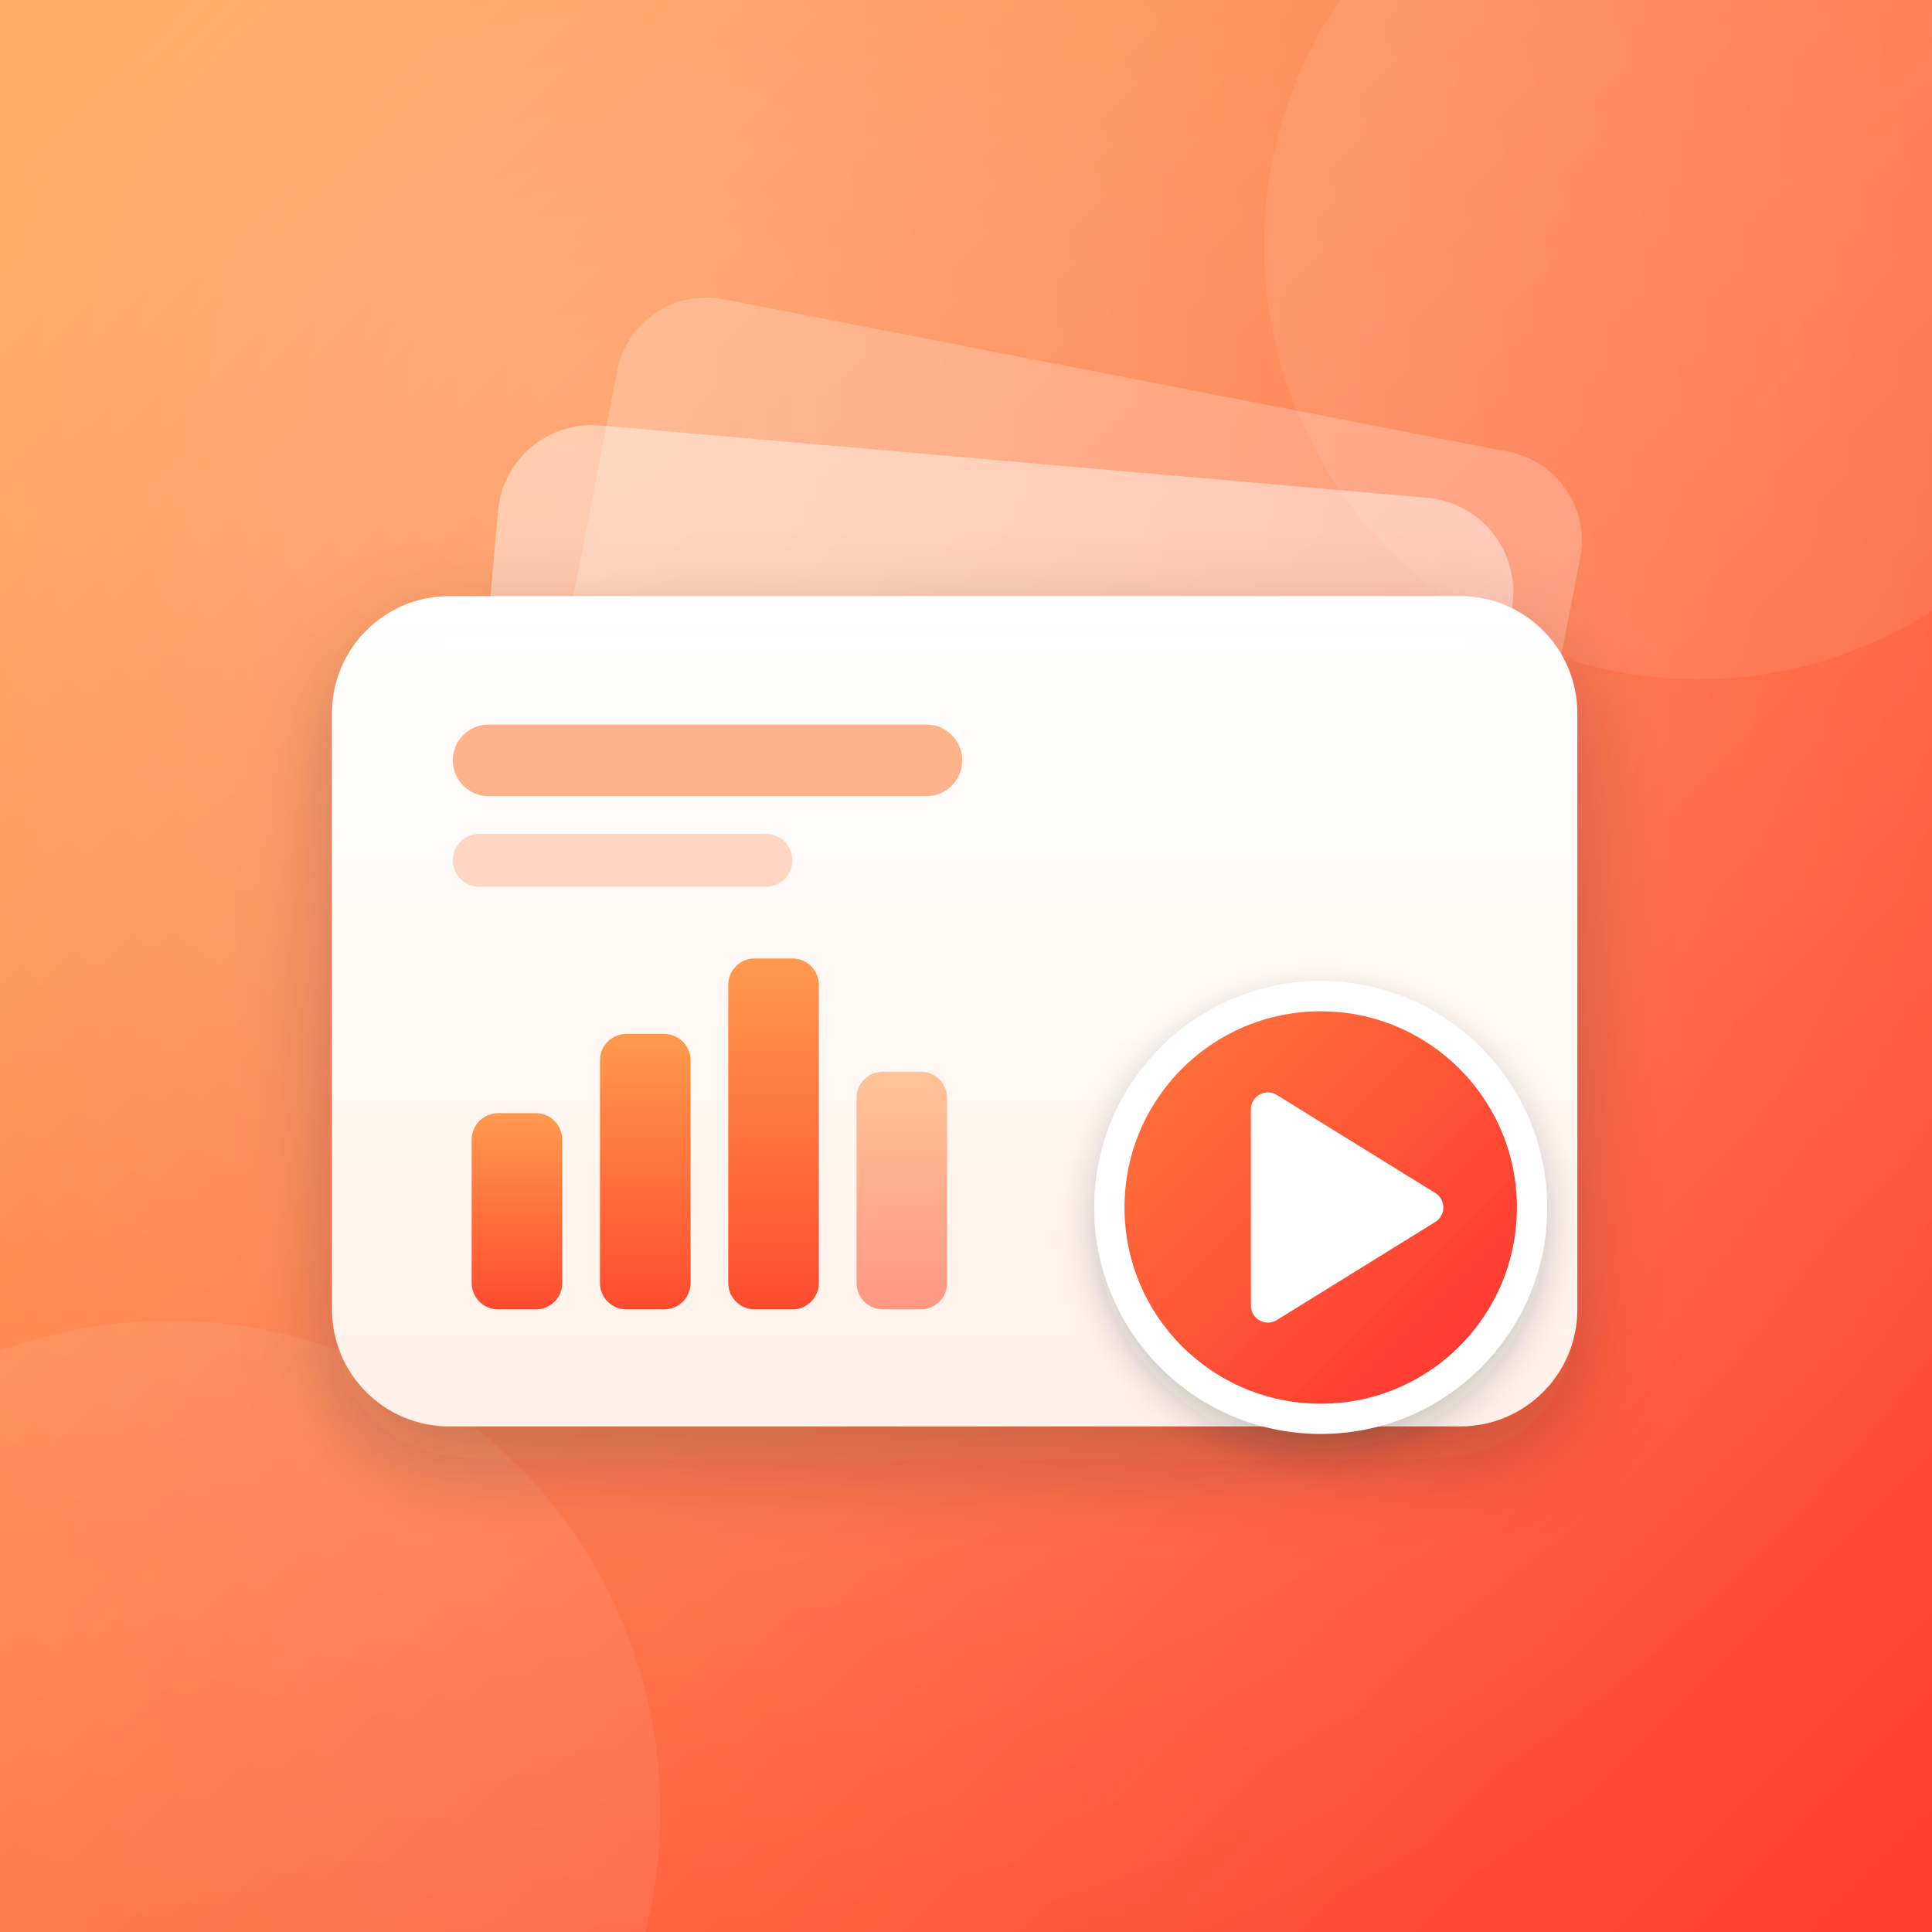
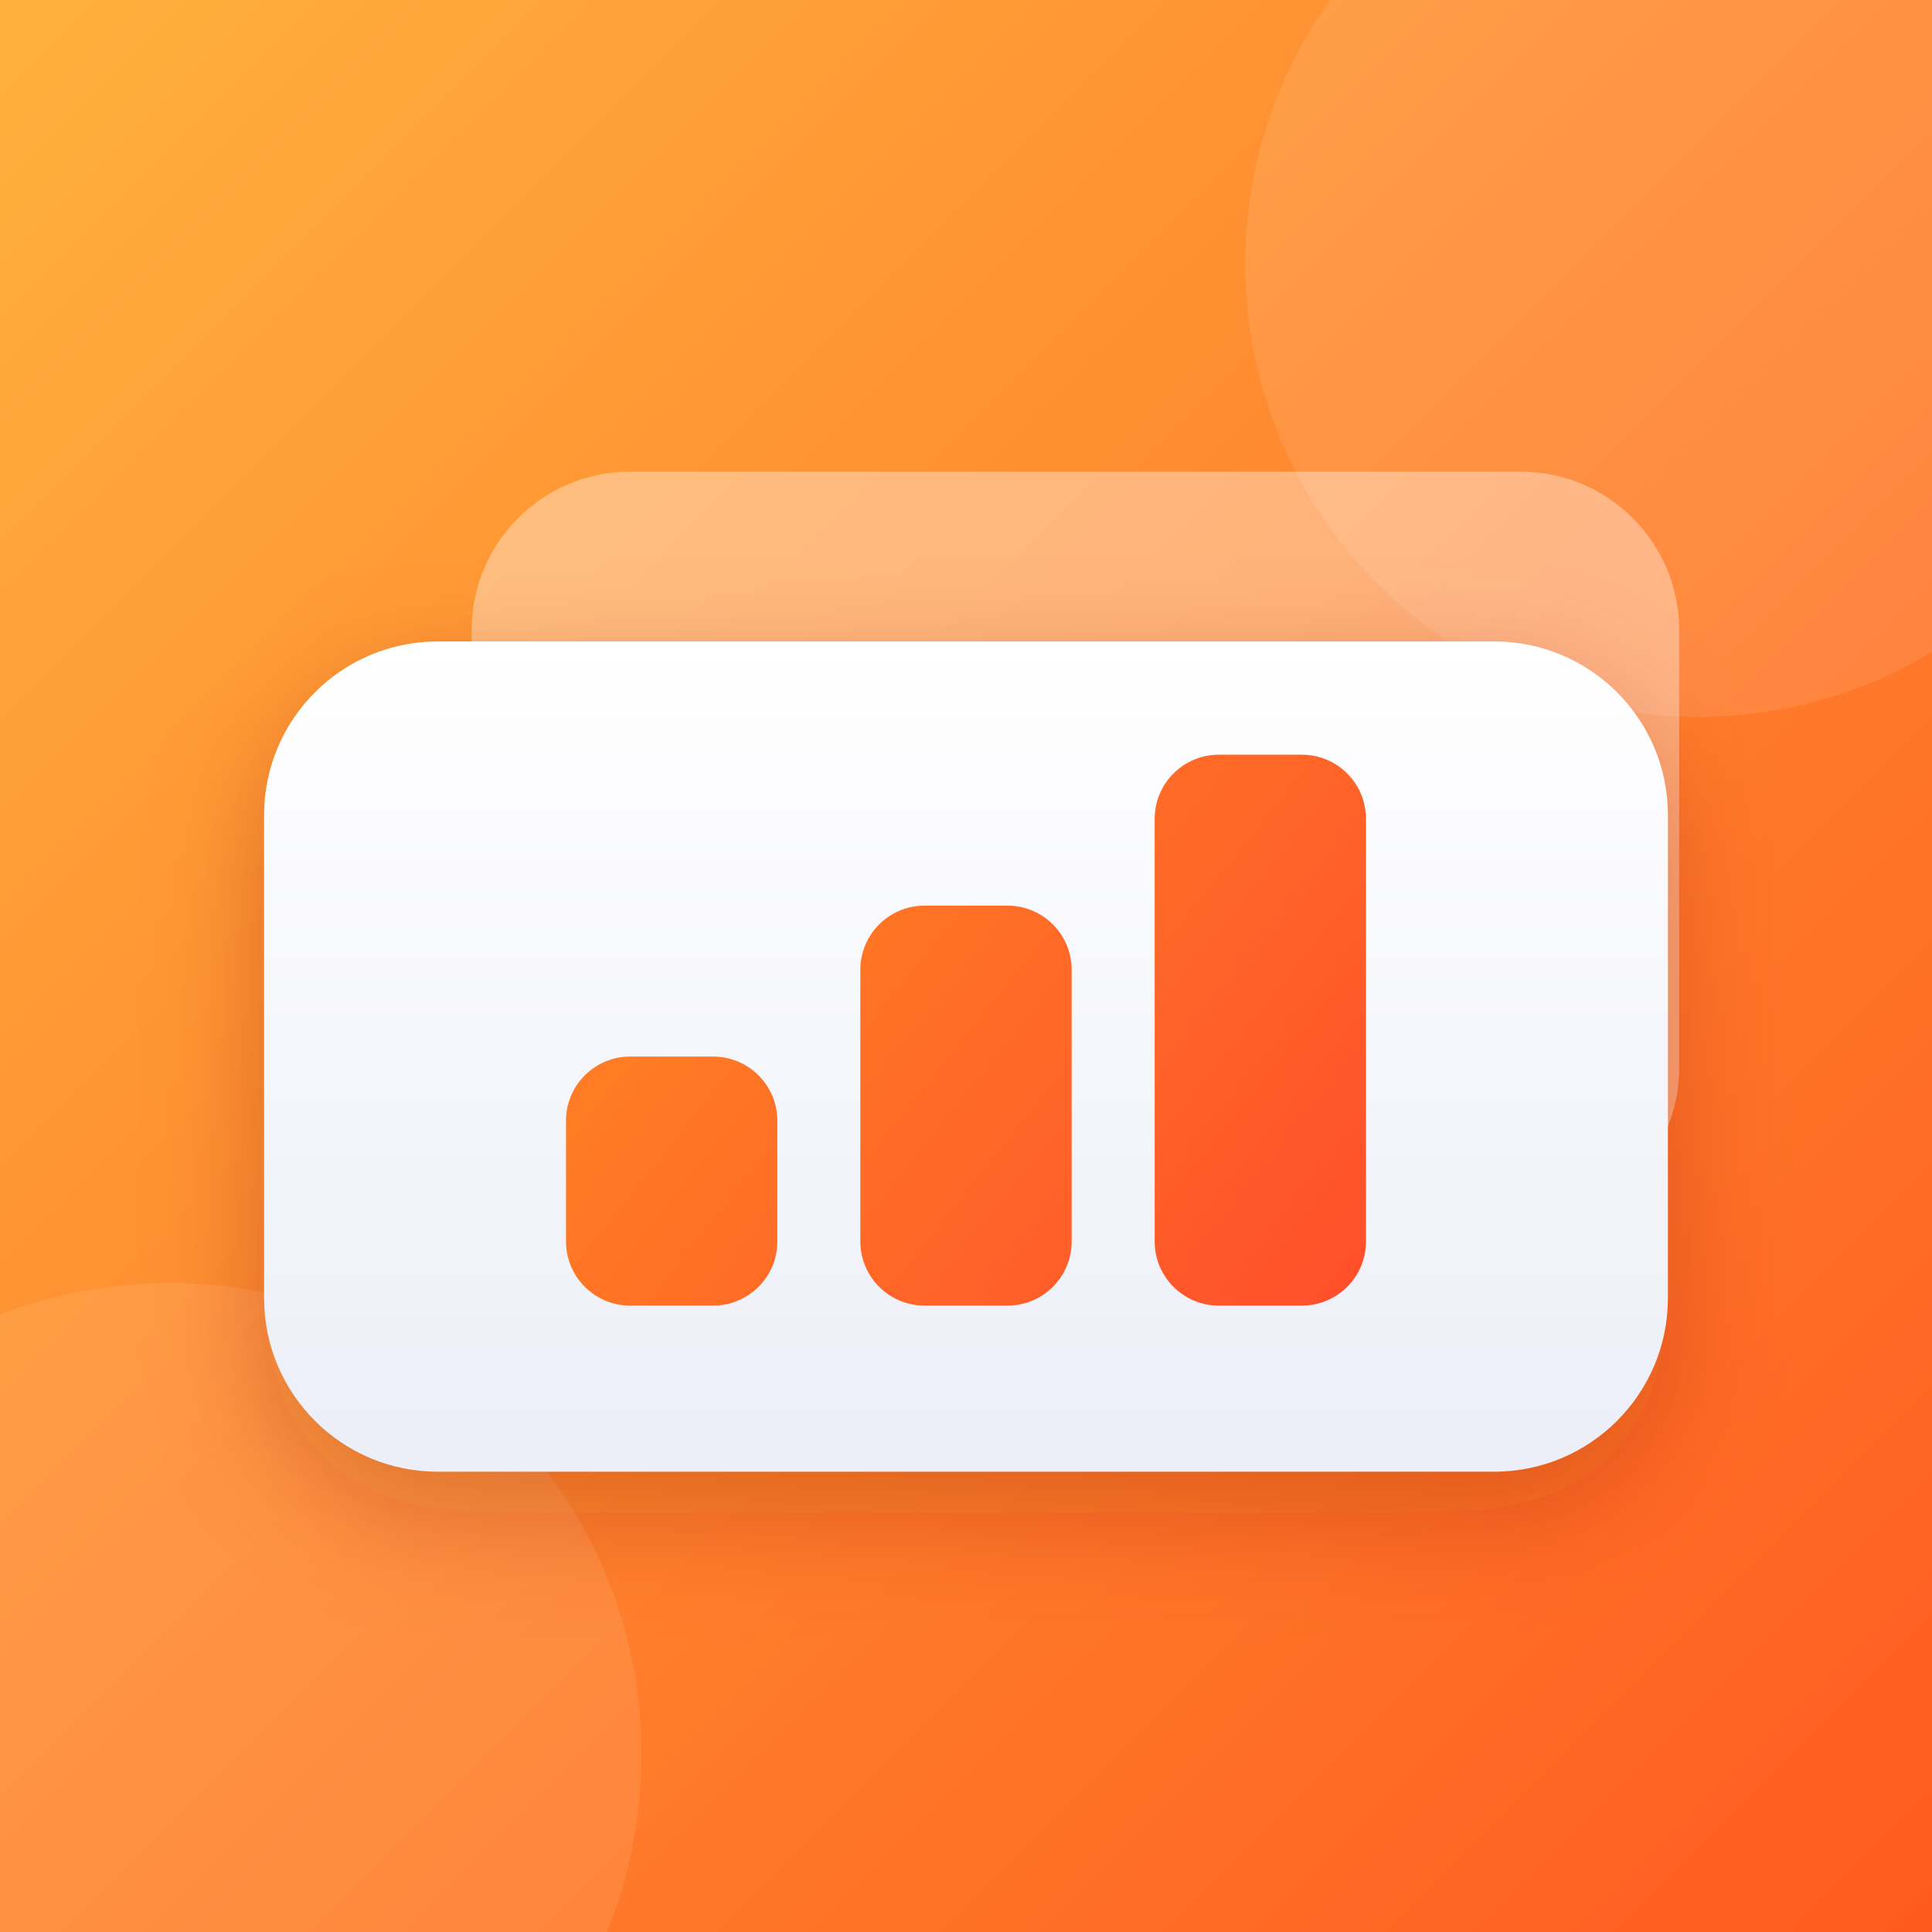
<svg xmlns="http://www.w3.org/2000/svg" width="1024" height="1024" viewBox="0 0 1024 1024">
  <defs>
    <linearGradient id="bg" x1="0" y1="0" x2="1" y2="1">
-       <stop offset="0" stop-color="#FFA048" />
+       <stop offset="0" stop-color="#FFB13D" />
+       <stop offset="1" stop-color="#FF5A1F" />
+     </linearGradient>
+     <linearGradient id="gl" x1="200" y1="300" x2="824" y2="800" gradientUnits="userSpaceOnUse">
+       <stop offset="0" stop-color="#FF9A1F" />
      <stop offset="1" stop-color="#FF3D2E" />
    </linearGradient>
-     <linearGradient id="bw" x1="0" y1="0" x2="0" y2="1">
+     <linearGradient id="paper" x1="0" y1="0" x2="0" y2="1">
      <stop offset="0" stop-color="#FFFFFF" />
-       <stop offset="1" stop-color="#FFF1E8" />
+       <stop offset="1" stop-color="#ECEEF8" />
    </linearGradient>
-     <radialGradient id="glow" cx="0.3" cy="0.2" r="0.9">
-       <stop offset="0" stop-color="#fff" stop-opacity="0.28" />
-       <stop offset="1" stop-color="#fff" stop-opacity="0" />
-     </radialGradient>
    <filter id="sh" filterUnits="userSpaceOnUse" x="0" y="0" width="1024" height="1024">
-       <feDropShadow dx="0" dy="18" stdDeviation="24" flood-color="#0A1E3C" flood-opacity="0.22" />
+       <feDropShadow dx="0" dy="22" stdDeviation="30" flood-color="#8A2A00" flood-opacity="0.28" />
    </filter>
-     <filter id="sh2" filterUnits="userSpaceOnUse" x="0" y="0" width="1024" height="1024">
-       <feDropShadow dx="0" dy="8" stdDeviation="10" flood-color="#0A1E3C" flood-opacity="0.22" />
-     </filter>
-     <linearGradient id="bar" x1="0" y1="0" x2="0" y2="1">
-       <stop offset="0" stop-color="#FF9A4D" />
-       <stop offset="1" stop-color="#FF4A2E" />
-     </linearGradient>
-     <linearGradient id="play" x1="0" y1="0" x2="1" y2="1">
-       <stop offset="0" stop-color="#FF7A3D" />
-       <stop offset="1" stop-color="#FF2E2E" />
-     </linearGradient>
  </defs>
  <rect width="1024" height="1024" fill="url(#bg)" />
-   <rect width="1024" height="1024" fill="url(#glow)" />
-   <circle cx="900" cy="130" r="230" fill="#fff" opacity="0.08" />
-   <circle cx="90" cy="960" r="260" fill="#fff" opacity="0.07" />
-   <rect x="300" y="196" width="520" height="330" rx="48" fill="#fff" opacity="0.22" transform="rotate(11 560 361)" />
-   <rect x="252" y="244" width="540" height="350" rx="50" fill="#fff" opacity="0.42" transform="rotate(5 522 419)" />
-   <g filter="url(#sh)">
-     <rect x="176" y="316" width="660" height="440" rx="62" fill="url(#bw)" />
+   <circle cx="900" cy="140" r="240" fill="#fff" opacity="0.10" />
+   <circle cx="90" cy="930" r="250" fill="#fff" opacity="0.09" />
+   <g fill="#fff" opacity="0.36">
+     <rect x="250" y="250" width="640" height="400" rx="84" />
  </g>
-   <path d="M238 340 H774" stroke="#fff" stroke-width="8" stroke-linecap="round" />
-   <rect x="240" y="384" width="270" height="38" rx="19" fill="#FFB38A" />
-   <rect x="240" y="442" width="180" height="28" rx="14" fill="#FFD6C2" />
-   <rect x="250" y="590" width="48" height="104" rx="14" fill="url(#bar)" />
-   <rect x="318" y="548" width="48" height="146" rx="14" fill="url(#bar)" />
-   <rect x="386" y="508" width="48" height="186" rx="14" fill="url(#bar)" />
-   <rect x="454" y="568" width="48" height="126" rx="14" fill="url(#bar)" opacity="0.55" />
-   <g filter="url(#sh2)">
-     <circle cx="700" cy="640" r="112" fill="url(#play)" stroke="#fff" stroke-width="16" />
-     <path d="M672 588 L672 692 L756 640 Z" fill="#fff" stroke="#fff" stroke-width="18" stroke-linejoin="round" />
+   <g filter="url(#sh)" fill="url(#paper)">
+     <rect x="140" y="340" width="744" height="440" rx="92" />
+   </g>
+   <g fill="url(#gl)">
+     <rect x="300" y="560" width="112" height="132" rx="34" />
+     <rect x="456" y="480" width="112" height="212" rx="34" />
+     <rect x="612" y="400" width="112" height="292" rx="34" />
  </g>
</svg>
